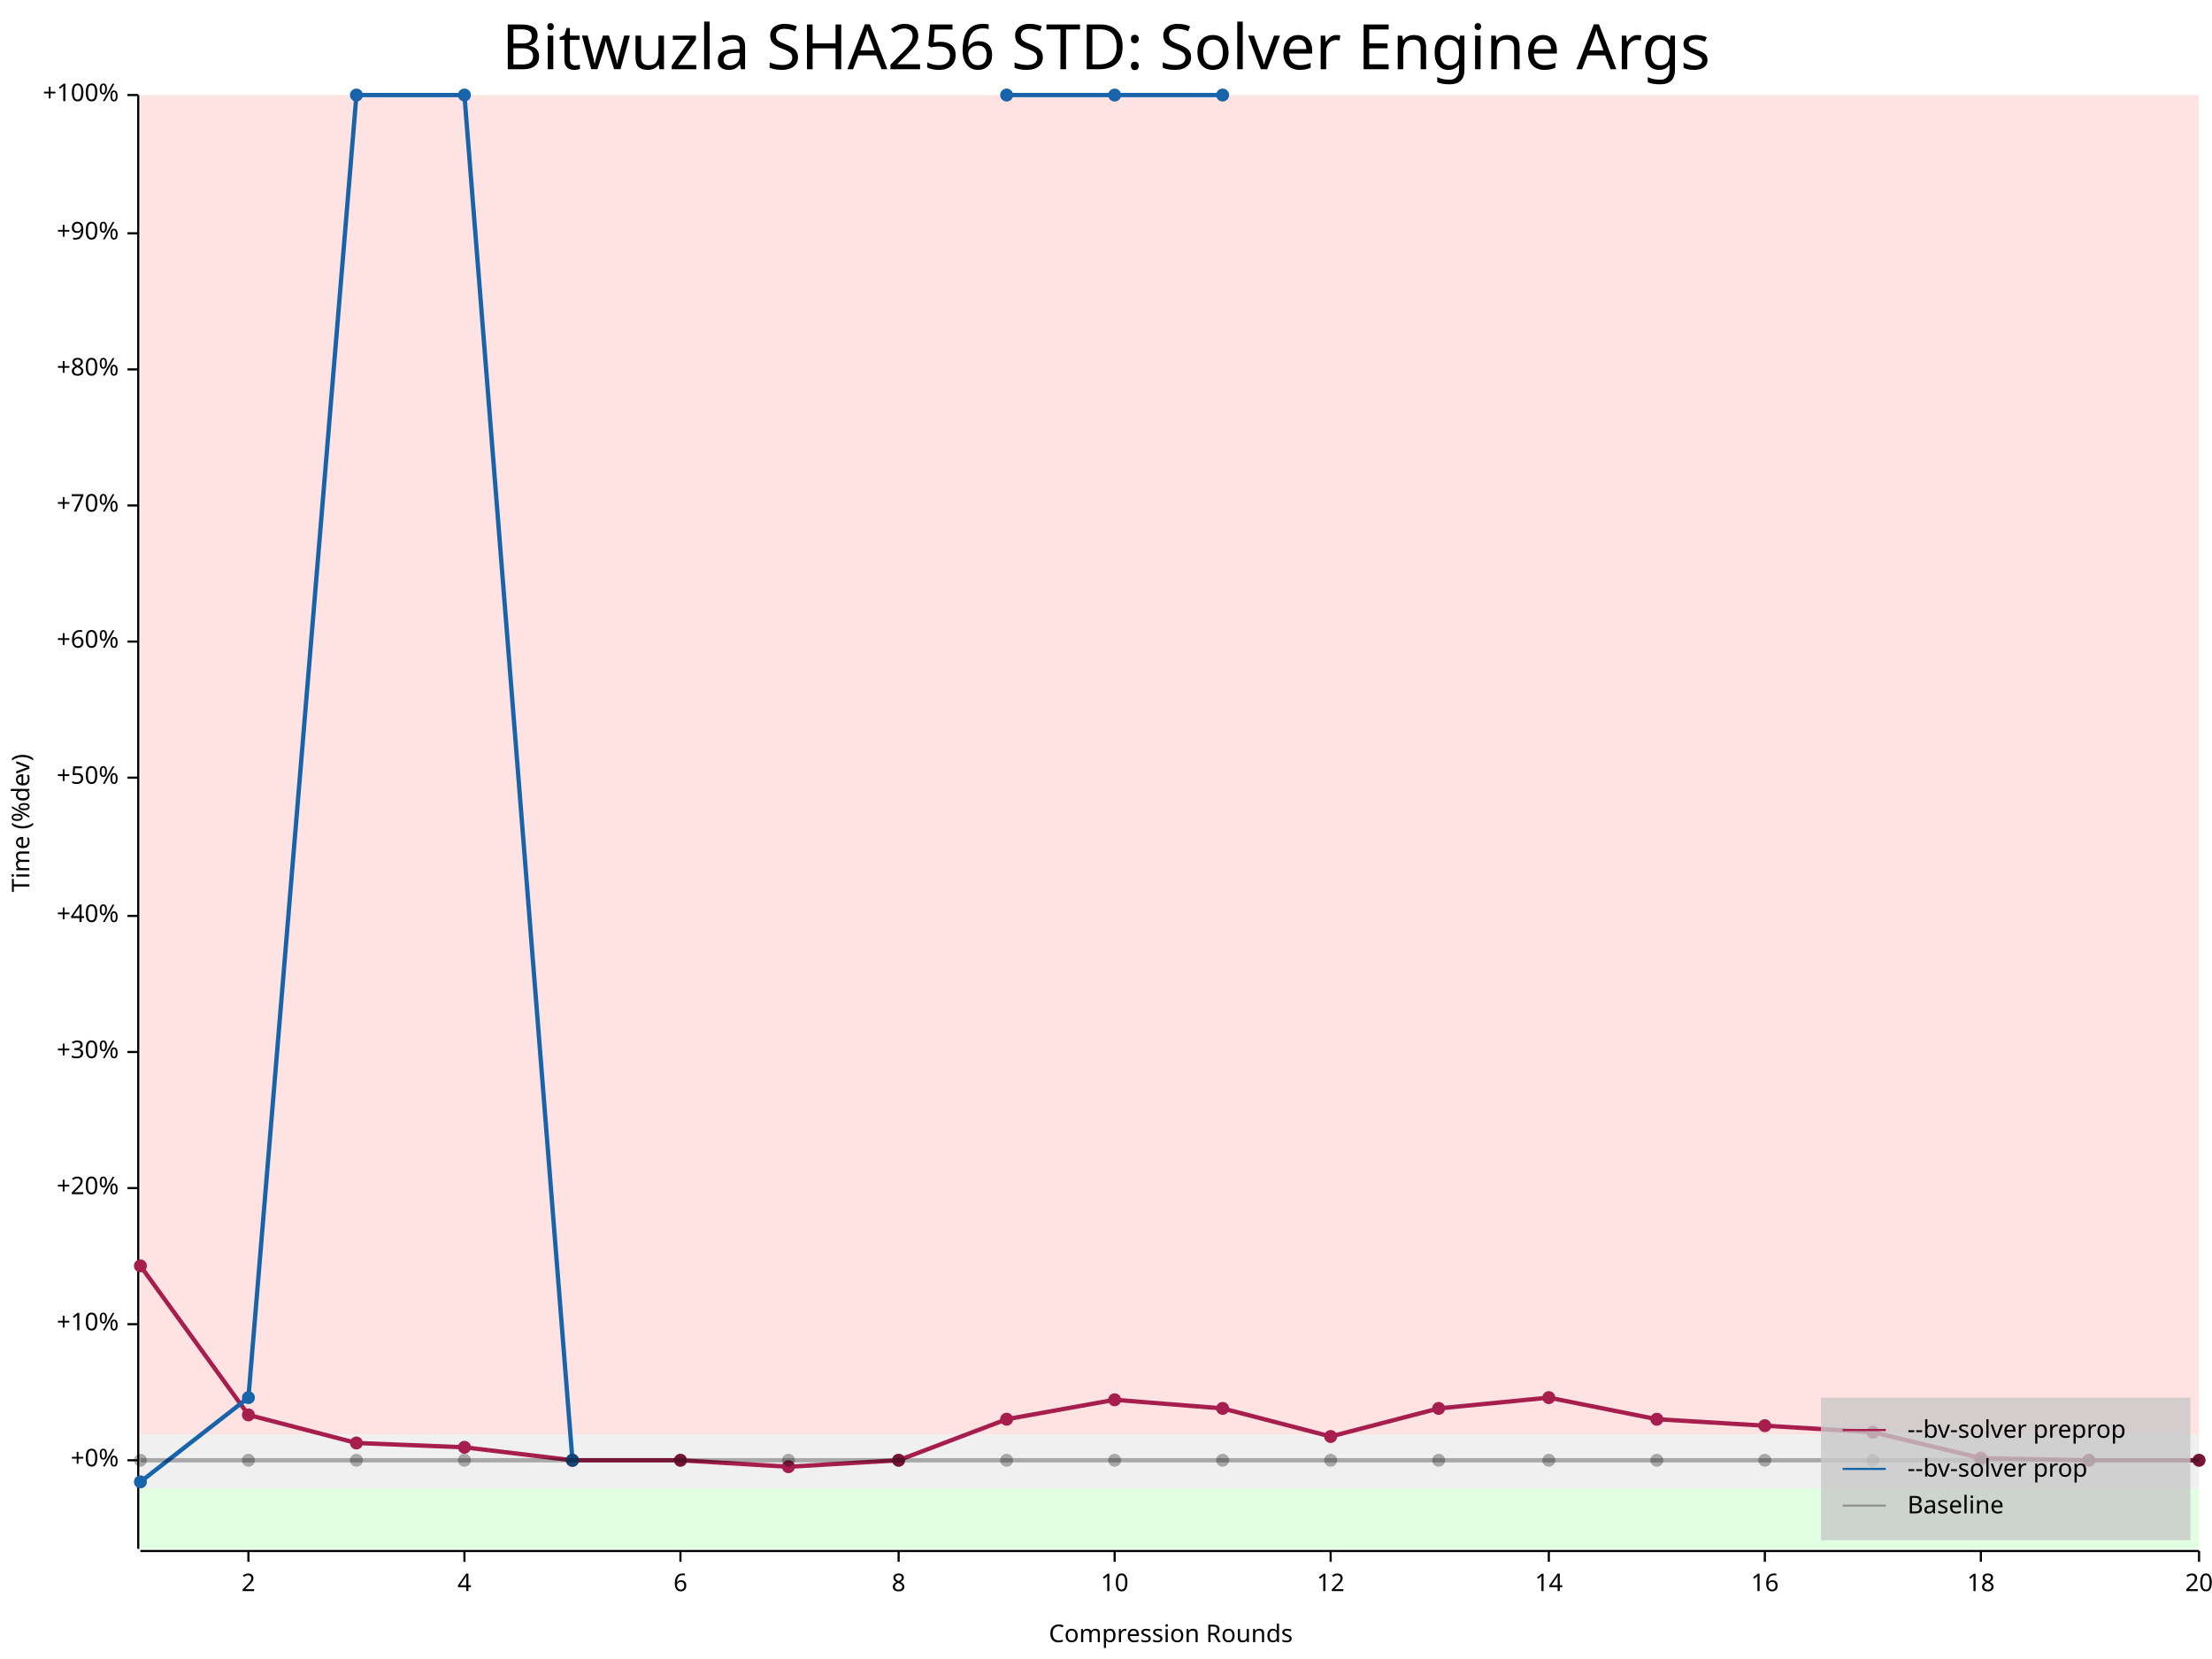
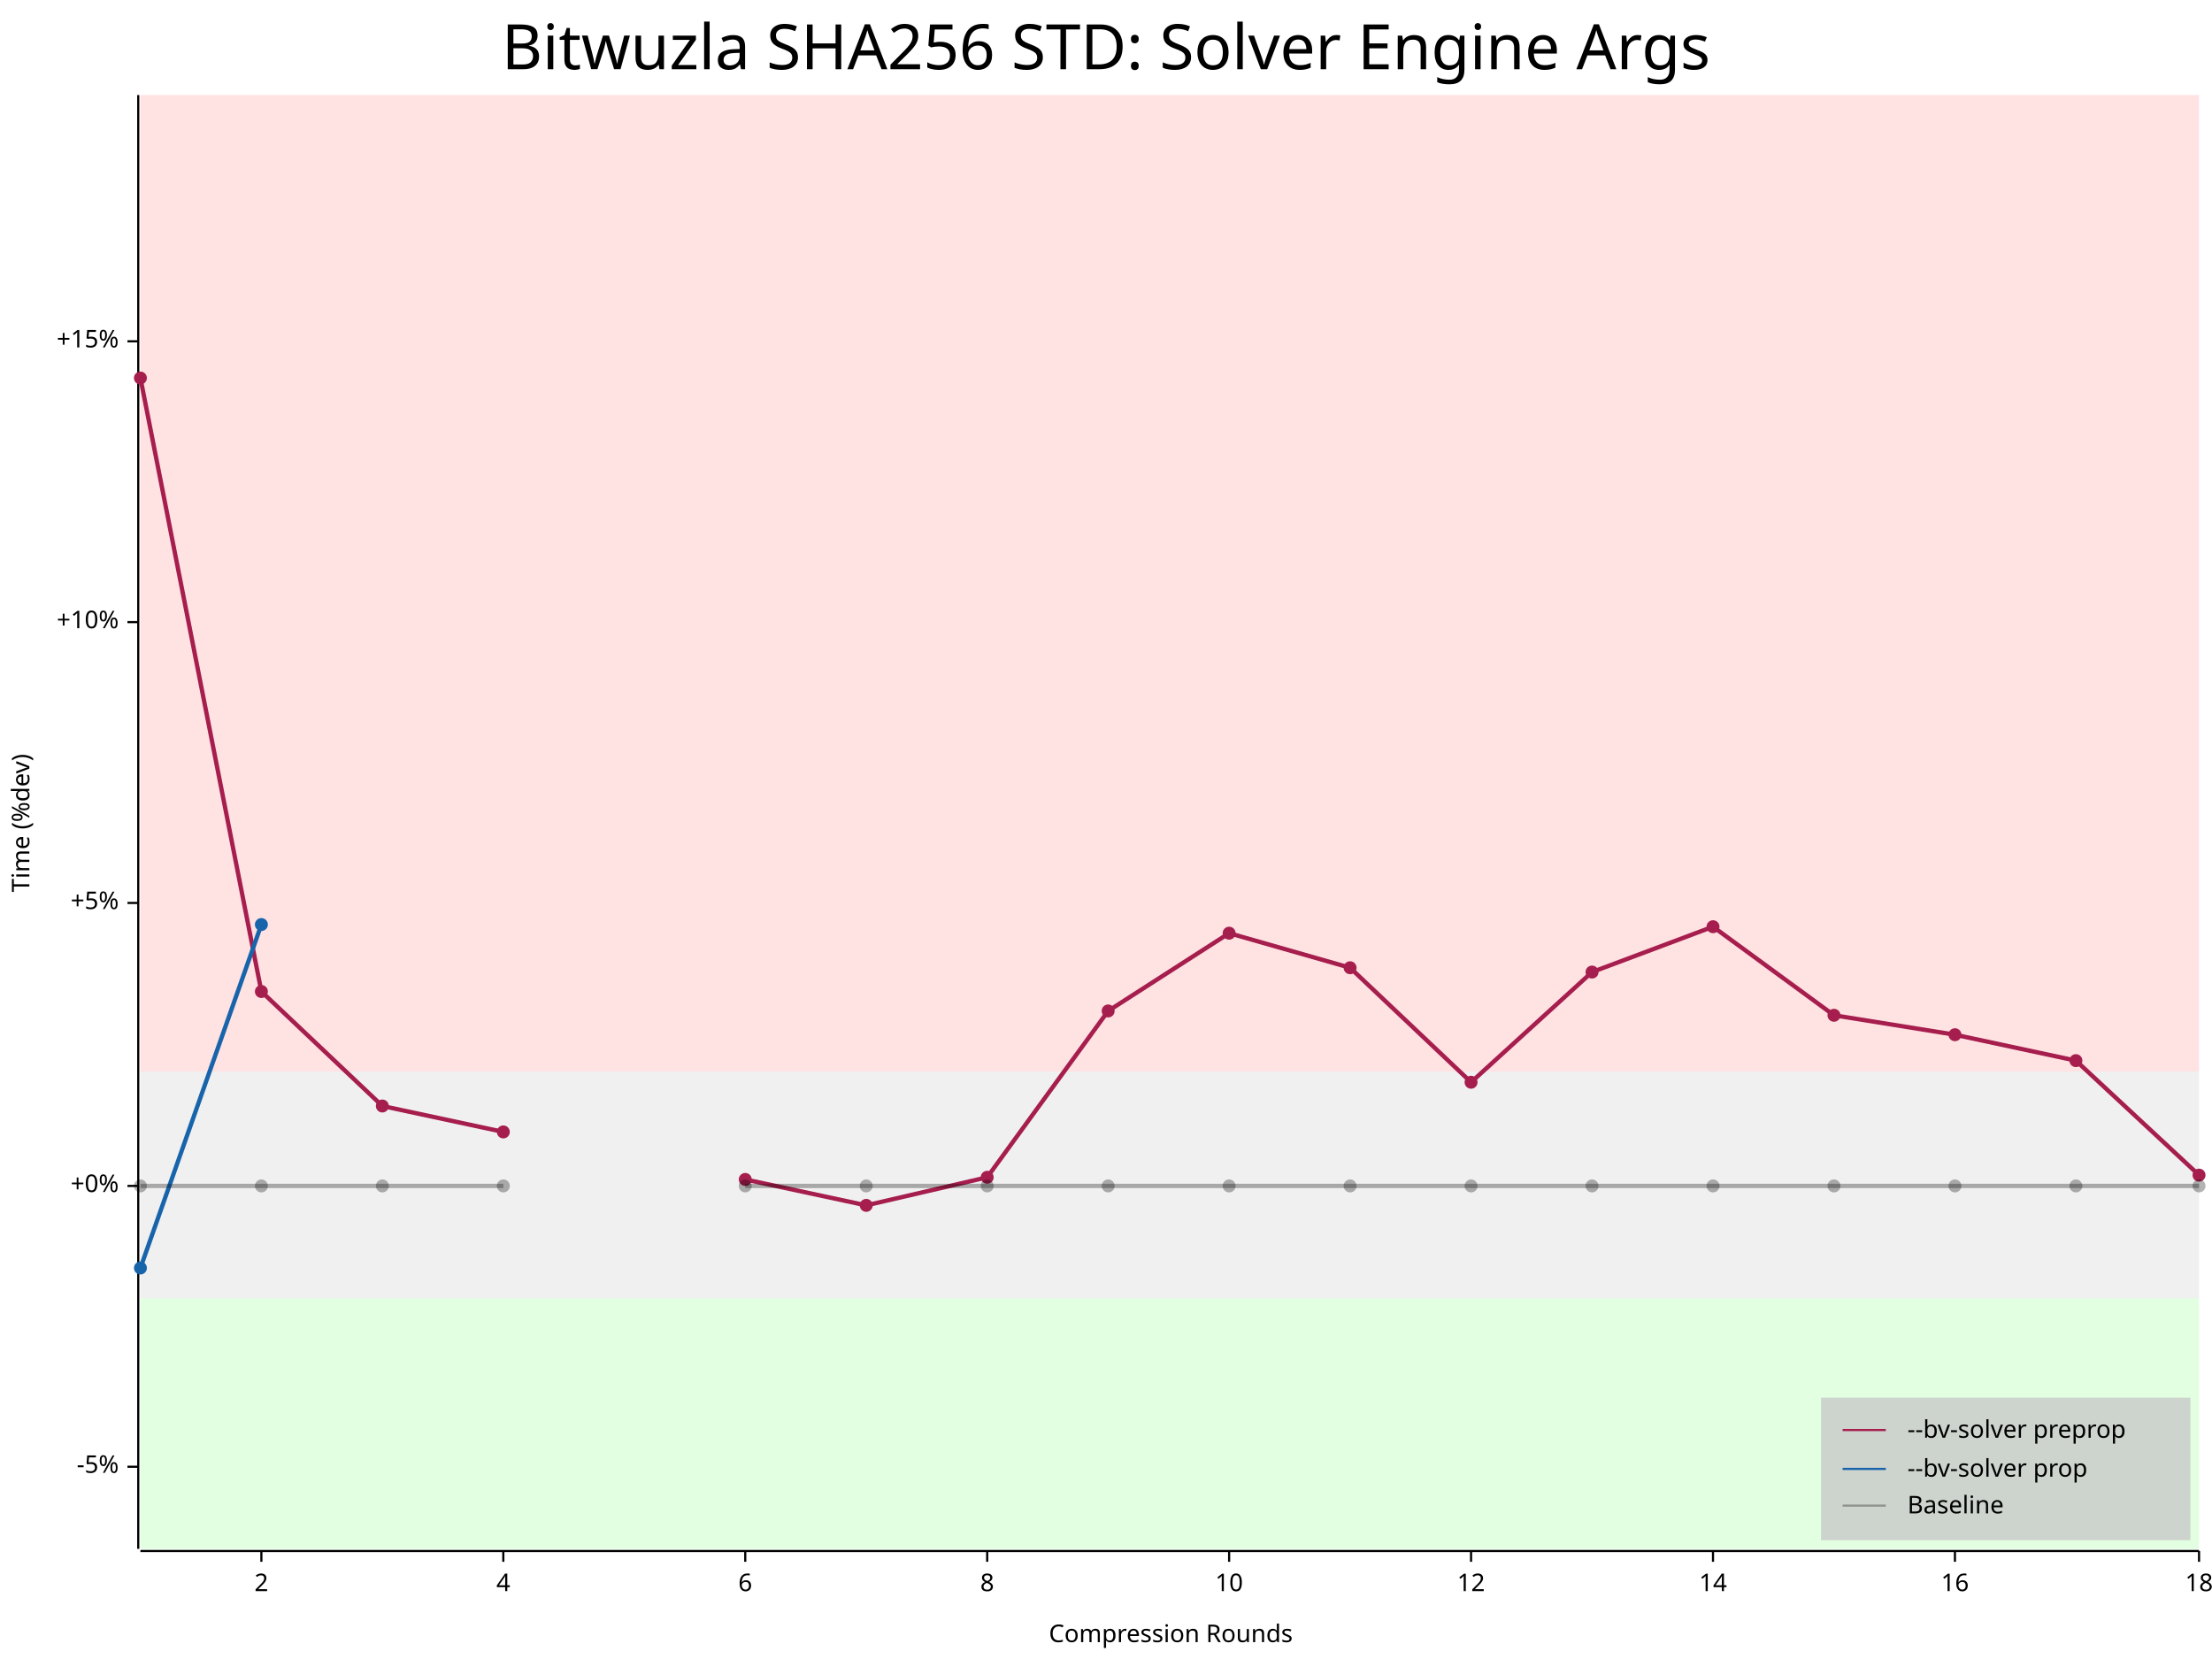
<svg xmlns="http://www.w3.org/2000/svg" width="1024" height="768" viewBox="0 0 1024 768">
  <rect x="0" y="0" width="1024" height="768" opacity="1" fill="#FFFFFF" stroke="none" />
  <text x="512" y="10" dy="0.76em" text-anchor="middle" font-family="noto sans" font-size="29.032" opacity="1" fill="#000000">
Bitwuzla SHA256 STD: Solver Engine Args
</text>
-   <rect x="65" y="689" width="953" height="28" opacity="0.4" fill="#B6FFB6" stroke="none" />
-   <rect x="65" y="664" width="953" height="25" opacity="0.2" fill="#B6B6B6" stroke="none" />
-   <rect x="65" y="44" width="953" height="620" opacity="0.4" fill="#FFB6B6" stroke="none" />
+   <rect x="65" y="601" width="953" height="116" opacity="0.4" fill="#B6FFB6" stroke="none" />
+   <rect x="65" y="496" width="953" height="105" opacity="0.2" fill="#B6B6B6" stroke="none" />
+   <rect x="65" y="44" width="953" height="452" opacity="0.4" fill="#FFB6B6" stroke="none" />
  <text x="542" y="763" dy="-0.5ex" text-anchor="middle" font-family="noto sans" font-size="11.29" opacity="1" fill="#000000">
Compression Rounds
</text>
  <polyline fill="none" opacity="1" stroke="#000000" stroke-width="1" points="65,718 1018,718 " />
-   <text x="115" y="728" dy="0.76em" text-anchor="middle" font-family="noto sans" font-size="11.29" opacity="1" fill="#000000">
+   <text x="121" y="728" dy="0.76em" text-anchor="middle" font-family="noto sans" font-size="11.29" opacity="1" fill="#000000">
2
</text>
-   <polyline fill="none" opacity="1" stroke="#000000" stroke-width="1" points="115,718 115,723 " />
-   <text x="215" y="728" dy="0.76em" text-anchor="middle" font-family="noto sans" font-size="11.29" opacity="1" fill="#000000">
+   <polyline fill="none" opacity="1" stroke="#000000" stroke-width="1" points="121,718 121,723 " />
+   <text x="233" y="728" dy="0.76em" text-anchor="middle" font-family="noto sans" font-size="11.29" opacity="1" fill="#000000">
4
</text>
-   <polyline fill="none" opacity="1" stroke="#000000" stroke-width="1" points="215,718 215,723 " />
-   <text x="315" y="728" dy="0.76em" text-anchor="middle" font-family="noto sans" font-size="11.29" opacity="1" fill="#000000">
+   <polyline fill="none" opacity="1" stroke="#000000" stroke-width="1" points="233,718 233,723 " />
+   <text x="345" y="728" dy="0.76em" text-anchor="middle" font-family="noto sans" font-size="11.29" opacity="1" fill="#000000">
6
</text>
-   <polyline fill="none" opacity="1" stroke="#000000" stroke-width="1" points="315,718 315,723 " />
-   <text x="416" y="728" dy="0.76em" text-anchor="middle" font-family="noto sans" font-size="11.29" opacity="1" fill="#000000">
+   <polyline fill="none" opacity="1" stroke="#000000" stroke-width="1" points="345,718 345,723 " />
+   <text x="457" y="728" dy="0.76em" text-anchor="middle" font-family="noto sans" font-size="11.29" opacity="1" fill="#000000">
8
</text>
-   <polyline fill="none" opacity="1" stroke="#000000" stroke-width="1" points="416,718 416,723 " />
-   <text x="516" y="728" dy="0.76em" text-anchor="middle" font-family="noto sans" font-size="11.29" opacity="1" fill="#000000">
+   <polyline fill="none" opacity="1" stroke="#000000" stroke-width="1" points="457,718 457,723 " />
+   <text x="569" y="728" dy="0.76em" text-anchor="middle" font-family="noto sans" font-size="11.29" opacity="1" fill="#000000">
10
</text>
-   <polyline fill="none" opacity="1" stroke="#000000" stroke-width="1" points="516,718 516,723 " />
-   <text x="616" y="728" dy="0.76em" text-anchor="middle" font-family="noto sans" font-size="11.29" opacity="1" fill="#000000">
+   <polyline fill="none" opacity="1" stroke="#000000" stroke-width="1" points="569,718 569,723 " />
+   <text x="681" y="728" dy="0.76em" text-anchor="middle" font-family="noto sans" font-size="11.29" opacity="1" fill="#000000">
12
</text>
-   <polyline fill="none" opacity="1" stroke="#000000" stroke-width="1" points="616,718 616,723 " />
-   <text x="717" y="728" dy="0.76em" text-anchor="middle" font-family="noto sans" font-size="11.29" opacity="1" fill="#000000">
+   <polyline fill="none" opacity="1" stroke="#000000" stroke-width="1" points="681,718 681,723 " />
+   <text x="793" y="728" dy="0.76em" text-anchor="middle" font-family="noto sans" font-size="11.29" opacity="1" fill="#000000">
14
</text>
-   <polyline fill="none" opacity="1" stroke="#000000" stroke-width="1" points="717,718 717,723 " />
-   <text x="817" y="728" dy="0.76em" text-anchor="middle" font-family="noto sans" font-size="11.29" opacity="1" fill="#000000">
+   <polyline fill="none" opacity="1" stroke="#000000" stroke-width="1" points="793,718 793,723 " />
+   <text x="905" y="728" dy="0.76em" text-anchor="middle" font-family="noto sans" font-size="11.29" opacity="1" fill="#000000">
16
</text>
-   <polyline fill="none" opacity="1" stroke="#000000" stroke-width="1" points="817,718 817,723 " />
-   <text x="917" y="728" dy="0.76em" text-anchor="middle" font-family="noto sans" font-size="11.29" opacity="1" fill="#000000">
+   <polyline fill="none" opacity="1" stroke="#000000" stroke-width="1" points="905,718 905,723 " />
+   <text x="1018" y="728" dy="0.76em" text-anchor="middle" font-family="noto sans" font-size="11.29" opacity="1" fill="#000000">
18
- </text>
-   <polyline fill="none" opacity="1" stroke="#000000" stroke-width="1" points="917,718 917,723 " />
-   <text x="1018" y="728" dy="0.76em" text-anchor="middle" font-family="noto sans" font-size="11.29" opacity="1" fill="#000000">
- 20
</text>
  <polyline fill="none" opacity="1" stroke="#000000" stroke-width="1" points="1018,718 1018,723 " />
  <text x="5" y="381" dy="0.76em" text-anchor="middle" font-family="noto sans" font-size="11.29" opacity="1" fill="#000000" transform="rotate(270, 5, 381)">
Time (%dev)
</text>
  <polyline fill="none" opacity="1" stroke="#000000" stroke-width="1" points="64,44 64,717 " />
-   <text x="55" y="676" dy="0.5ex" text-anchor="end" font-family="noto sans" font-size="11.29" opacity="1" fill="#000000">
+   <text x="55" y="679" dy="0.5ex" text-anchor="end" font-family="noto sans" font-size="11.29" opacity="1" fill="#000000">
+ -5%
+ </text>
+   <polyline fill="none" opacity="1" stroke="#000000" stroke-width="1" points="59,679 64,679 " />
+   <text x="55" y="549" dy="0.5ex" text-anchor="end" font-family="noto sans" font-size="11.29" opacity="1" fill="#000000">
+0%
</text>
-   <polyline fill="none" opacity="1" stroke="#000000" stroke-width="1" points="59,676 64,676 " />
-   <text x="55" y="613" dy="0.5ex" text-anchor="end" font-family="noto sans" font-size="11.29" opacity="1" fill="#000000">
+   <polyline fill="none" opacity="1" stroke="#000000" stroke-width="1" points="59,549 64,549 " />
+   <text x="55" y="418" dy="0.5ex" text-anchor="end" font-family="noto sans" font-size="11.29" opacity="1" fill="#000000">
+ +5%
+ </text>
+   <polyline fill="none" opacity="1" stroke="#000000" stroke-width="1" points="59,418 64,418 " />
+   <text x="55" y="288" dy="0.5ex" text-anchor="end" font-family="noto sans" font-size="11.29" opacity="1" fill="#000000">
+10%
</text>
-   <polyline fill="none" opacity="1" stroke="#000000" stroke-width="1" points="59,613 64,613 " />
-   <text x="55" y="550" dy="0.5ex" text-anchor="end" font-family="noto sans" font-size="11.29" opacity="1" fill="#000000">
- +20%
+   <polyline fill="none" opacity="1" stroke="#000000" stroke-width="1" points="59,288 64,288 " />
+   <text x="55" y="158" dy="0.5ex" text-anchor="end" font-family="noto sans" font-size="11.29" opacity="1" fill="#000000">
+ +15%
</text>
-   <polyline fill="none" opacity="1" stroke="#000000" stroke-width="1" points="59,550 64,550 " />
-   <text x="55" y="487" dy="0.5ex" text-anchor="end" font-family="noto sans" font-size="11.29" opacity="1" fill="#000000">
- +30%
- </text>
-   <polyline fill="none" opacity="1" stroke="#000000" stroke-width="1" points="59,487 64,487 " />
-   <text x="55" y="424" dy="0.5ex" text-anchor="end" font-family="noto sans" font-size="11.29" opacity="1" fill="#000000">
- +40%
- </text>
-   <polyline fill="none" opacity="1" stroke="#000000" stroke-width="1" points="59,424 64,424 " />
-   <text x="55" y="360" dy="0.5ex" text-anchor="end" font-family="noto sans" font-size="11.29" opacity="1" fill="#000000">
- +50%
- </text>
-   <polyline fill="none" opacity="1" stroke="#000000" stroke-width="1" points="59,360 64,360 " />
-   <text x="55" y="297" dy="0.5ex" text-anchor="end" font-family="noto sans" font-size="11.29" opacity="1" fill="#000000">
- +60%
- </text>
-   <polyline fill="none" opacity="1" stroke="#000000" stroke-width="1" points="59,297 64,297 " />
-   <text x="55" y="234" dy="0.5ex" text-anchor="end" font-family="noto sans" font-size="11.29" opacity="1" fill="#000000">
- +70%
- </text>
-   <polyline fill="none" opacity="1" stroke="#000000" stroke-width="1" points="59,234 64,234 " />
-   <text x="55" y="171" dy="0.5ex" text-anchor="end" font-family="noto sans" font-size="11.29" opacity="1" fill="#000000">
- +80%
- </text>
-   <polyline fill="none" opacity="1" stroke="#000000" stroke-width="1" points="59,171 64,171 " />
-   <text x="55" y="108" dy="0.5ex" text-anchor="end" font-family="noto sans" font-size="11.29" opacity="1" fill="#000000">
- +90%
- </text>
-   <polyline fill="none" opacity="1" stroke="#000000" stroke-width="1" points="59,108 64,108 " />
-   <text x="55" y="44" dy="0.5ex" text-anchor="end" font-family="noto sans" font-size="11.29" opacity="1" fill="#000000">
- +100%
- </text>
-   <polyline fill="none" opacity="1" stroke="#000000" stroke-width="1" points="59,44 64,44 " />
-   <polyline fill="none" opacity="1" stroke="#A61E4D" stroke-width="2" points="65,586 115,655 165,668 215,670 265,676 315,676 365,679 416,676 466,657 516,648 566,652 616,665 666,652 717,647 767,657 817,660 867,663 917,675 967,676 1018,676 " />
-   <circle cx="65" cy="586" r="3" opacity="1" fill="#A61E4D" stroke="none" stroke-width="1" />
-   <circle cx="115" cy="655" r="3" opacity="1" fill="#A61E4D" stroke="none" stroke-width="1" />
-   <circle cx="165" cy="668" r="3" opacity="1" fill="#A61E4D" stroke="none" stroke-width="1" />
-   <circle cx="215" cy="670" r="3" opacity="1" fill="#A61E4D" stroke="none" stroke-width="1" />
-   <circle cx="265" cy="676" r="3" opacity="1" fill="#A61E4D" stroke="none" stroke-width="1" />
-   <circle cx="315" cy="676" r="3" opacity="1" fill="#A61E4D" stroke="none" stroke-width="1" />
-   <circle cx="365" cy="679" r="3" opacity="1" fill="#A61E4D" stroke="none" stroke-width="1" />
-   <circle cx="416" cy="676" r="3" opacity="1" fill="#A61E4D" stroke="none" stroke-width="1" />
-   <circle cx="466" cy="657" r="3" opacity="1" fill="#A61E4D" stroke="none" stroke-width="1" />
-   <circle cx="516" cy="648" r="3" opacity="1" fill="#A61E4D" stroke="none" stroke-width="1" />
-   <circle cx="566" cy="652" r="3" opacity="1" fill="#A61E4D" stroke="none" stroke-width="1" />
-   <circle cx="616" cy="665" r="3" opacity="1" fill="#A61E4D" stroke="none" stroke-width="1" />
-   <circle cx="666" cy="652" r="3" opacity="1" fill="#A61E4D" stroke="none" stroke-width="1" />
-   <circle cx="717" cy="647" r="3" opacity="1" fill="#A61E4D" stroke="none" stroke-width="1" />
-   <circle cx="767" cy="657" r="3" opacity="1" fill="#A61E4D" stroke="none" stroke-width="1" />
-   <circle cx="817" cy="660" r="3" opacity="1" fill="#A61E4D" stroke="none" stroke-width="1" />
-   <circle cx="867" cy="663" r="3" opacity="1" fill="#A61E4D" stroke="none" stroke-width="1" />
-   <circle cx="917" cy="675" r="3" opacity="1" fill="#A61E4D" stroke="none" stroke-width="1" />
-   <circle cx="967" cy="676" r="3" opacity="1" fill="#A61E4D" stroke="none" stroke-width="1" />
-   <circle cx="1018" cy="676" r="3" opacity="1" fill="#A61E4D" stroke="none" stroke-width="1" />
-   <polyline fill="none" opacity="1" stroke="#1864AB" stroke-width="2" points="65,686 115,647 165,44 215,44 265,676 " />
-   <circle cx="65" cy="686" r="3" opacity="1" fill="#1864AB" stroke="none" stroke-width="1" />
-   <circle cx="115" cy="647" r="3" opacity="1" fill="#1864AB" stroke="none" stroke-width="1" />
-   <circle cx="165" cy="44" r="3" opacity="1" fill="#1864AB" stroke="none" stroke-width="1" />
-   <circle cx="215" cy="44" r="3" opacity="1" fill="#1864AB" stroke="none" stroke-width="1" />
-   <circle cx="265" cy="676" r="3" opacity="1" fill="#1864AB" stroke="none" stroke-width="1" />
-   <polyline fill="none" opacity="1" stroke="#1864AB" stroke-width="2" points="466,44 516,44 566,44 " />
-   <circle cx="466" cy="44" r="3" opacity="1" fill="#1864AB" stroke="none" stroke-width="1" />
-   <circle cx="516" cy="44" r="3" opacity="1" fill="#1864AB" stroke="none" stroke-width="1" />
-   <circle cx="566" cy="44" r="3" opacity="1" fill="#1864AB" stroke="none" stroke-width="1" />
-   <polyline fill="none" opacity="0.3" stroke="#000000" stroke-width="2" points="65,676 115,676 165,676 215,676 265,676 315,676 365,676 416,676 466,676 516,676 566,676 616,676 666,676 717,676 767,676 817,676 867,676 917,676 967,676 1018,676 " />
-   <circle cx="65" cy="676" r="3" opacity="0.3" fill="#000000" stroke="none" stroke-width="1" />
-   <circle cx="115" cy="676" r="3" opacity="0.3" fill="#000000" stroke="none" stroke-width="1" />
-   <circle cx="165" cy="676" r="3" opacity="0.3" fill="#000000" stroke="none" stroke-width="1" />
-   <circle cx="215" cy="676" r="3" opacity="0.3" fill="#000000" stroke="none" stroke-width="1" />
-   <circle cx="265" cy="676" r="3" opacity="0.3" fill="#000000" stroke="none" stroke-width="1" />
-   <circle cx="315" cy="676" r="3" opacity="0.3" fill="#000000" stroke="none" stroke-width="1" />
-   <circle cx="365" cy="676" r="3" opacity="0.3" fill="#000000" stroke="none" stroke-width="1" />
-   <circle cx="416" cy="676" r="3" opacity="0.3" fill="#000000" stroke="none" stroke-width="1" />
-   <circle cx="466" cy="676" r="3" opacity="0.3" fill="#000000" stroke="none" stroke-width="1" />
-   <circle cx="516" cy="676" r="3" opacity="0.3" fill="#000000" stroke="none" stroke-width="1" />
-   <circle cx="566" cy="676" r="3" opacity="0.3" fill="#000000" stroke="none" stroke-width="1" />
-   <circle cx="616" cy="676" r="3" opacity="0.3" fill="#000000" stroke="none" stroke-width="1" />
-   <circle cx="666" cy="676" r="3" opacity="0.3" fill="#000000" stroke="none" stroke-width="1" />
-   <circle cx="717" cy="676" r="3" opacity="0.3" fill="#000000" stroke="none" stroke-width="1" />
-   <circle cx="767" cy="676" r="3" opacity="0.3" fill="#000000" stroke="none" stroke-width="1" />
-   <circle cx="817" cy="676" r="3" opacity="0.3" fill="#000000" stroke="none" stroke-width="1" />
-   <circle cx="867" cy="676" r="3" opacity="0.3" fill="#000000" stroke="none" stroke-width="1" />
-   <circle cx="917" cy="676" r="3" opacity="0.3" fill="#000000" stroke="none" stroke-width="1" />
-   <circle cx="967" cy="676" r="3" opacity="0.3" fill="#000000" stroke="none" stroke-width="1" />
-   <circle cx="1018" cy="676" r="3" opacity="0.3" fill="#000000" stroke="none" stroke-width="1" />
+   <polyline fill="none" opacity="1" stroke="#000000" stroke-width="1" points="59,158 64,158 " />
+   <polyline fill="none" opacity="1" stroke="#A61E4D" stroke-width="2" points="65,175 121,459 177,512 233,524 " />
+   <circle cx="65" cy="175" r="3" opacity="1" fill="#A61E4D" stroke="none" stroke-width="1" />
+   <circle cx="121" cy="459" r="3" opacity="1" fill="#A61E4D" stroke="none" stroke-width="1" />
+   <circle cx="177" cy="512" r="3" opacity="1" fill="#A61E4D" stroke="none" stroke-width="1" />
+   <circle cx="233" cy="524" r="3" opacity="1" fill="#A61E4D" stroke="none" stroke-width="1" />
+   <polyline fill="none" opacity="1" stroke="#A61E4D" stroke-width="2" points="345,546 401,558 457,545 513,468 569,432 625,448 681,501 737,450 793,429 849,470 905,479 961,491 1018,544 " />
+   <circle cx="345" cy="546" r="3" opacity="1" fill="#A61E4D" stroke="none" stroke-width="1" />
+   <circle cx="401" cy="558" r="3" opacity="1" fill="#A61E4D" stroke="none" stroke-width="1" />
+   <circle cx="457" cy="545" r="3" opacity="1" fill="#A61E4D" stroke="none" stroke-width="1" />
+   <circle cx="513" cy="468" r="3" opacity="1" fill="#A61E4D" stroke="none" stroke-width="1" />
+   <circle cx="569" cy="432" r="3" opacity="1" fill="#A61E4D" stroke="none" stroke-width="1" />
+   <circle cx="625" cy="448" r="3" opacity="1" fill="#A61E4D" stroke="none" stroke-width="1" />
+   <circle cx="681" cy="501" r="3" opacity="1" fill="#A61E4D" stroke="none" stroke-width="1" />
+   <circle cx="737" cy="450" r="3" opacity="1" fill="#A61E4D" stroke="none" stroke-width="1" />
+   <circle cx="793" cy="429" r="3" opacity="1" fill="#A61E4D" stroke="none" stroke-width="1" />
+   <circle cx="849" cy="470" r="3" opacity="1" fill="#A61E4D" stroke="none" stroke-width="1" />
+   <circle cx="905" cy="479" r="3" opacity="1" fill="#A61E4D" stroke="none" stroke-width="1" />
+   <circle cx="961" cy="491" r="3" opacity="1" fill="#A61E4D" stroke="none" stroke-width="1" />
+   <circle cx="1018" cy="544" r="3" opacity="1" fill="#A61E4D" stroke="none" stroke-width="1" />
+   <polyline fill="none" opacity="1" stroke="#1864AB" stroke-width="2" points="65,587 121,428 " />
+   <circle cx="65" cy="587" r="3" opacity="1" fill="#1864AB" stroke="none" stroke-width="1" />
+   <circle cx="121" cy="428" r="3" opacity="1" fill="#1864AB" stroke="none" stroke-width="1" />
+   <polyline fill="none" opacity="0.3" stroke="#000000" stroke-width="2" points="65,549 121,549 177,549 233,549 " />
+   <circle cx="65" cy="549" r="3" opacity="0.3" fill="#000000" stroke="none" stroke-width="1" />
+   <circle cx="121" cy="549" r="3" opacity="0.3" fill="#000000" stroke="none" stroke-width="1" />
+   <circle cx="177" cy="549" r="3" opacity="0.3" fill="#000000" stroke="none" stroke-width="1" />
+   <circle cx="233" cy="549" r="3" opacity="0.3" fill="#000000" stroke="none" stroke-width="1" />
+   <polyline fill="none" opacity="0.3" stroke="#000000" stroke-width="2" points="345,549 401,549 457,549 513,549 569,549 625,549 681,549 737,549 793,549 849,549 905,549 961,549 1018,549 " />
+   <circle cx="345" cy="549" r="3" opacity="0.3" fill="#000000" stroke="none" stroke-width="1" />
+   <circle cx="401" cy="549" r="3" opacity="0.3" fill="#000000" stroke="none" stroke-width="1" />
+   <circle cx="457" cy="549" r="3" opacity="0.3" fill="#000000" stroke="none" stroke-width="1" />
+   <circle cx="513" cy="549" r="3" opacity="0.3" fill="#000000" stroke="none" stroke-width="1" />
+   <circle cx="569" cy="549" r="3" opacity="0.3" fill="#000000" stroke="none" stroke-width="1" />
+   <circle cx="625" cy="549" r="3" opacity="0.3" fill="#000000" stroke="none" stroke-width="1" />
+   <circle cx="681" cy="549" r="3" opacity="0.3" fill="#000000" stroke="none" stroke-width="1" />
+   <circle cx="737" cy="549" r="3" opacity="0.3" fill="#000000" stroke="none" stroke-width="1" />
+   <circle cx="793" cy="549" r="3" opacity="0.3" fill="#000000" stroke="none" stroke-width="1" />
+   <circle cx="849" cy="549" r="3" opacity="0.3" fill="#000000" stroke="none" stroke-width="1" />
+   <circle cx="905" cy="549" r="3" opacity="0.3" fill="#000000" stroke="none" stroke-width="1" />
+   <circle cx="961" cy="549" r="3" opacity="0.3" fill="#000000" stroke="none" stroke-width="1" />
+   <circle cx="1018" cy="549" r="3" opacity="0.3" fill="#000000" stroke="none" stroke-width="1" />
  <rect x="843" y="647" width="171" height="66" opacity="0.8" fill="#C8C8C8" stroke="none" />
  <text x="883" y="657" dy="0.76em" text-anchor="start" font-family="noto sans" font-size="11.29" opacity="1" fill="#000000">
--bv-solver preprop
</text>
  <text x="883" y="675" dy="0.76em" text-anchor="start" font-family="noto sans" font-size="11.29" opacity="1" fill="#000000">
--bv-solver prop
</text>
  <text x="883" y="692" dy="0.76em" text-anchor="start" font-family="noto sans" font-size="11.29" opacity="1" fill="#000000">
Baseline
</text>
  <polyline fill="none" opacity="1" stroke="#A61E4D" stroke-width="1" points="853,662 873,662 " />
  <polyline fill="none" opacity="1" stroke="#1864AB" stroke-width="1" points="853,680 873,680 " />
  <polyline fill="none" opacity="0.3" stroke="#000000" stroke-width="1" points="853,697 873,697 " />
</svg>
